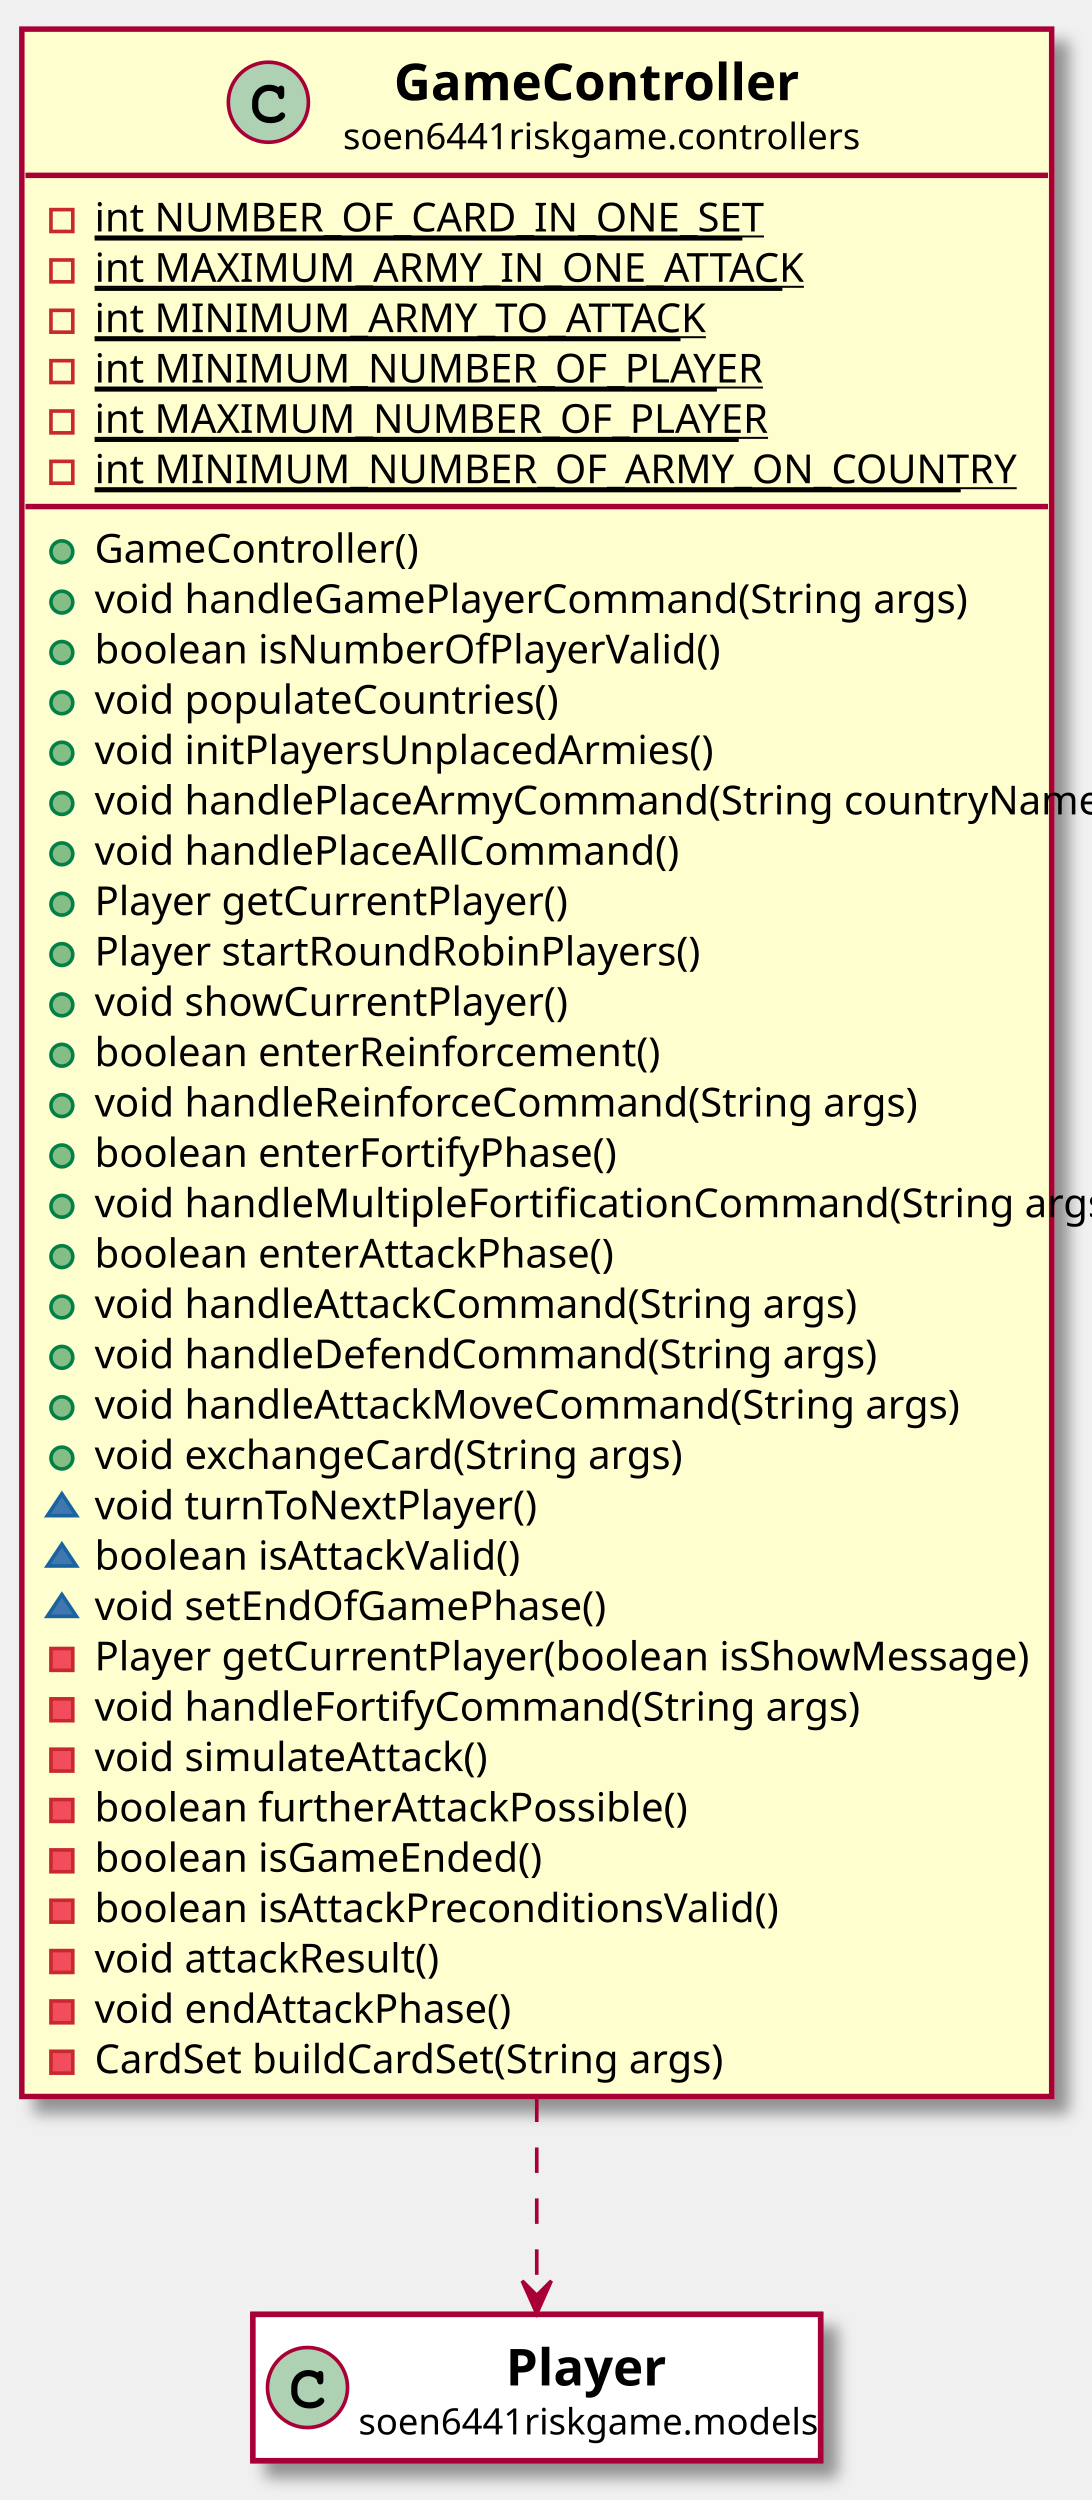
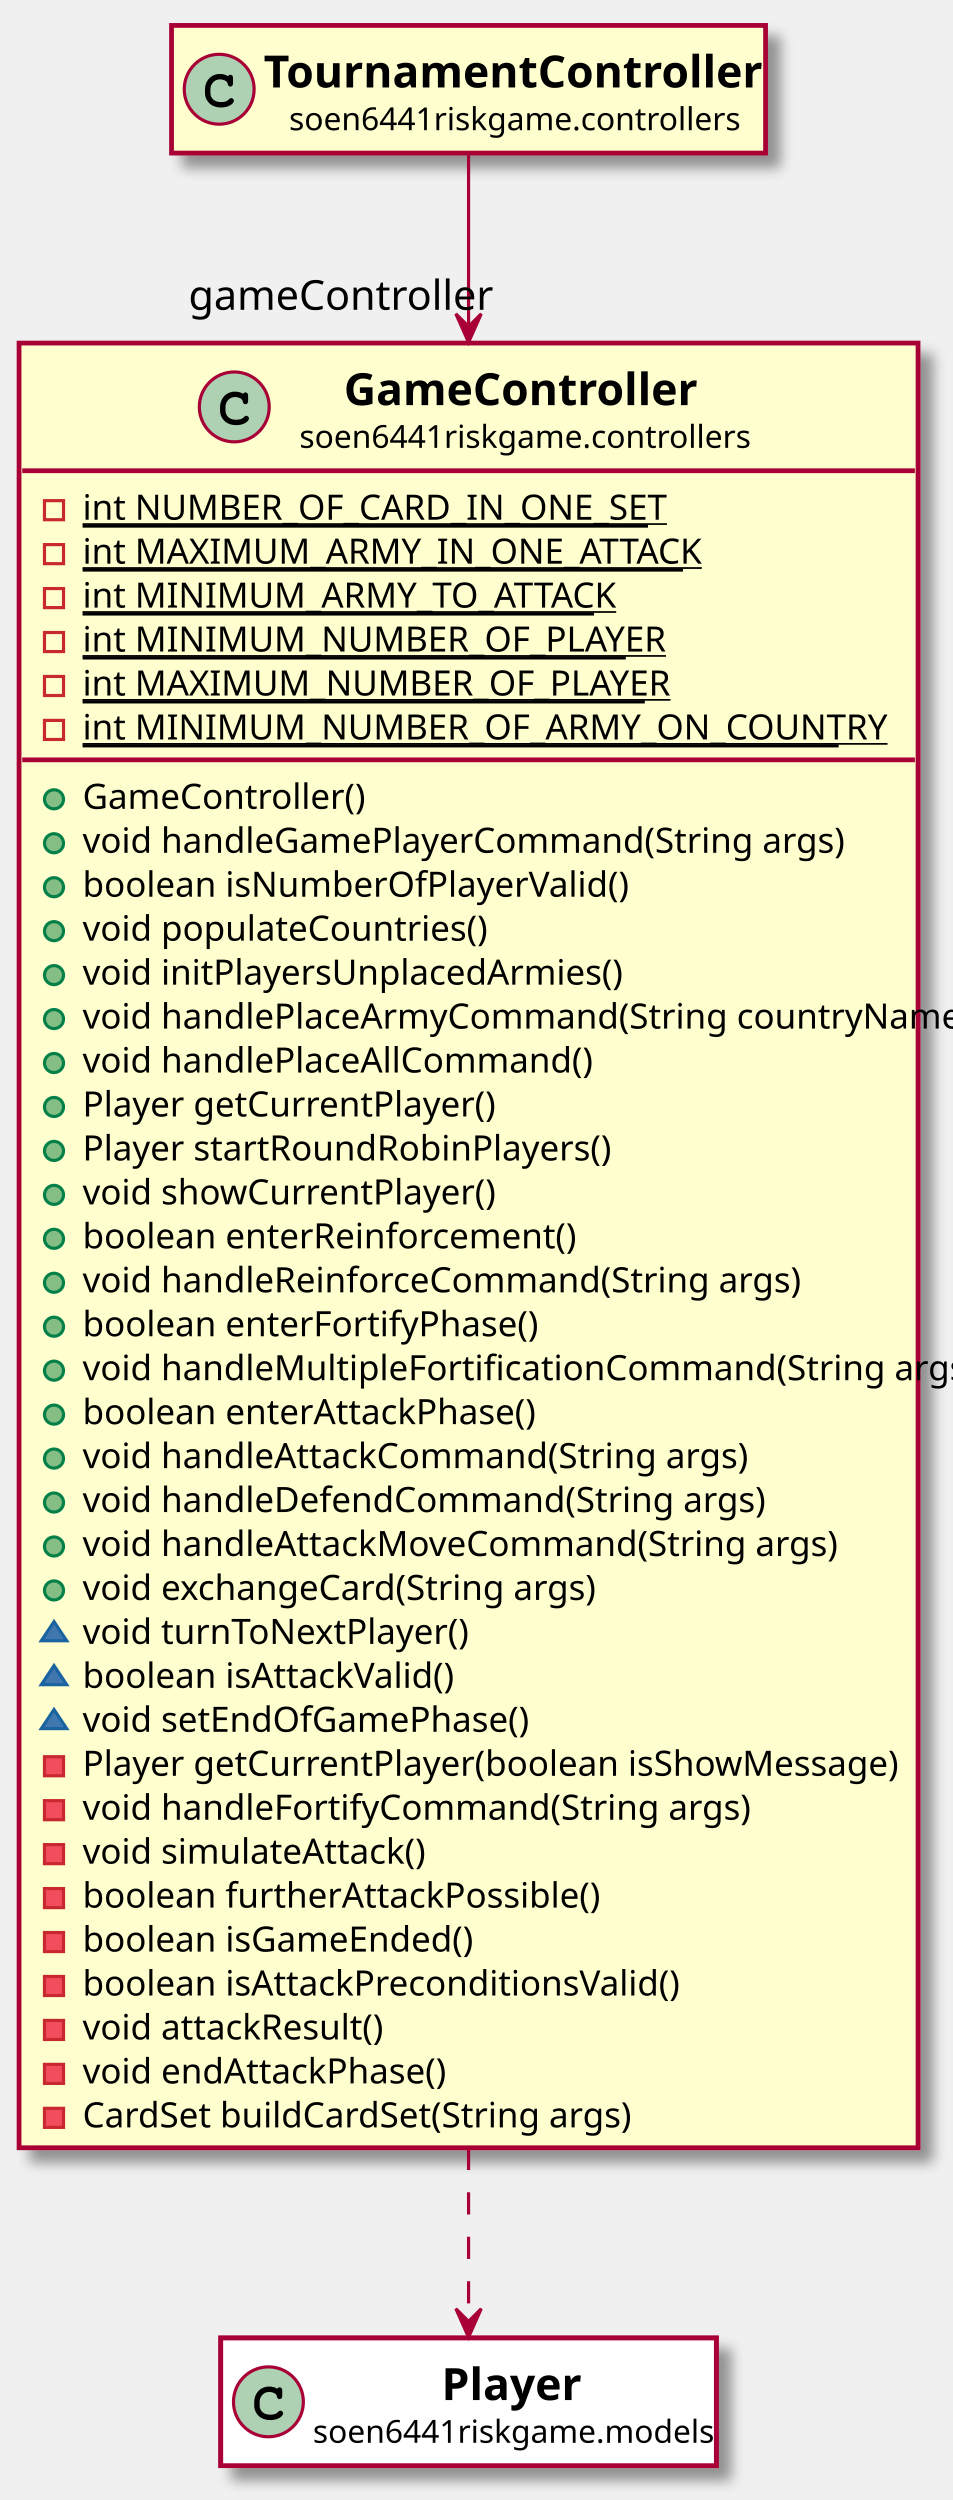
- <svg xmlns="http://www.w3.org/2000/svg" xmlns:xlink="http://www.w3.org/1999/xlink" contentScriptType="application/ecmascript" contentStyleType="text/css" height="687px" preserveAspectRatio="none" style="width:300px;height:687px;" version="1.1" viewBox="0 0 300 687" width="300px" zoomAndPan="magnify">
+ <svg xmlns="http://www.w3.org/2000/svg" xmlns:xlink="http://www.w3.org/1999/xlink" contentScriptType="application/ecmascript" contentStyleType="text/css" height="787px" preserveAspectRatio="none" style="width:300px;height:787px;" version="1.1" viewBox="0 0 300 787" width="300px" zoomAndPan="magnify">
  <defs>
-     <filter height="300%" id="fbjeqljjf72w" width="300%" x="-1" y="-1">
+     <filter height="300%" id="f13n6n41gery5k" width="300%" x="-1" y="-1">
      <feGaussianBlur result="blurOut" stdDeviation="2.0" />
      <feColorMatrix in="blurOut" result="blurOut2" type="matrix" values="0 0 0 0 0 0 0 0 0 0 0 0 0 0 0 0 0 0 .4 0" />
      <feOffset dx="4.0" dy="4.0" in="blurOut2" result="blurOut3" />
      <feBlend in="SourceGraphic" in2="blurOut3" mode="normal" />
    </filter>
  </defs>
  <g>
    <a target="_parent" xlink:actuate="onRequest" xlink:href="../../soen6441riskgame/controllers/GameController.html" xlink:show="new" xlink:title="soen6441riskgame.controllers.GameController" xlink:type="simple">
-       <rect fill="#FEFECE" filter="url(#fbjeqljjf72w)" height="568.117" id="soen6441riskgame.controllers.GameController" style="stroke: #A80036; stroke-width: 1.5;" width="283" x="6" y="8" />
-       <ellipse cx="73.75" cy="28.094" fill="#ADD1B2" rx="11" ry="11" style="stroke: #A80036; stroke-width: 1.0;" />
-       <path d="M76.516,23.969 Q76.672,23.75 76.859,23.641 Q77.047,23.531 77.266,23.531 Q77.641,23.531 77.875,23.789 Q78.109,24.047 78.109,24.656 L78.109,26.109 Q78.109,26.719 77.875,26.984 Q77.641,27.25 77.266,27.25 Q76.922,27.25 76.719,27.047 Q76.516,26.859 76.406,26.344 Q76.359,25.984 76.172,25.797 Q75.844,25.422 75.234,25.203 Q74.625,24.984 74,24.984 Q73.234,24.984 72.602,25.312 Q71.969,25.641 71.477,26.391 Q70.984,27.141 70.984,28.172 L70.984,29.266 Q70.984,30.5 71.875,31.32 Q72.766,32.141 74.359,32.141 Q75.297,32.141 75.953,31.891 Q76.344,31.734 76.766,31.297 Q77.031,31.031 77.18,30.953 Q77.328,30.875 77.531,30.875 Q77.859,30.875 78.117,31.133 Q78.375,31.391 78.375,31.734 Q78.375,32.078 78.031,32.484 Q77.531,33.062 76.734,33.391 Q75.656,33.844 74.359,33.844 Q72.844,33.844 71.641,33.219 Q70.656,32.719 69.969,31.648 Q69.281,30.578 69.281,29.297 L69.281,28.141 Q69.281,26.812 69.898,25.664 Q70.516,24.516 71.609,23.898 Q72.703,23.281 73.938,23.281 Q74.672,23.281 75.32,23.445 Q75.969,23.609 76.516,23.969 Z " />
-       <text fill="#000000" font-family="sans-serif" font-size="14" font-weight="bold" lengthAdjust="spacingAndGlyphs" textLength="111" x="108.25" y="27.533">GameController</text>
-       <text fill="#000000" font-family="sans-serif" font-size="10" lengthAdjust="spacingAndGlyphs" textLength="139" x="94.25" y="40.99">soen6441riskgame.controllers</text>
-       <line style="stroke: #A80036; stroke-width: 1.5;" x1="7" x2="288" y1="48.188" y2="48.188" />
-       <rect fill="none" height="6" style="stroke: #C82930; stroke-width: 1.0;" width="6" x="14" y="57.605" />
-       <text fill="#000000" font-family="sans-serif" font-size="11" lengthAdjust="spacingAndGlyphs" text-decoration="underline" textLength="178" x="26" y="63.606">int NUMBER_OF_CARD_IN_ONE_SET</text>
-       <line style="stroke: #000000; stroke-width: 1.0;" x1="26" x2="204" y1="65.606" y2="65.606" />
-       <rect fill="none" height="6" style="stroke: #C82930; stroke-width: 1.0;" width="6" x="14" y="71.441" />
-       <text fill="#000000" font-family="sans-serif" font-size="11" lengthAdjust="spacingAndGlyphs" text-decoration="underline" textLength="189" x="26" y="77.442">int MAXIMUM_ARMY_IN_ONE_ATTACK</text>
-       <line style="stroke: #000000; stroke-width: 1.0;" x1="26" x2="215" y1="79.442" y2="79.442" />
-       <rect fill="none" height="6" style="stroke: #C82930; stroke-width: 1.0;" width="6" x="14" y="85.277" />
-       <text fill="#000000" font-family="sans-serif" font-size="11" lengthAdjust="spacingAndGlyphs" text-decoration="underline" textLength="161" x="26" y="91.278">int MINIMUM_ARMY_TO_ATTACK</text>
-       <line style="stroke: #000000; stroke-width: 1.0;" x1="26" x2="187" y1="93.278" y2="93.278" />
-       <rect fill="none" height="6" style="stroke: #C82930; stroke-width: 1.0;" width="6" x="14" y="99.113" />
-       <text fill="#000000" font-family="sans-serif" font-size="11" lengthAdjust="spacingAndGlyphs" text-decoration="underline" textLength="171" x="26" y="105.114">int MINIMUM_NUMBER_OF_PLAYER</text>
-       <line style="stroke: #000000; stroke-width: 1.0;" x1="26" x2="197" y1="107.114" y2="107.114" />
-       <rect fill="none" height="6" style="stroke: #C82930; stroke-width: 1.0;" width="6" x="14" y="112.949" />
-       <text fill="#000000" font-family="sans-serif" font-size="11" lengthAdjust="spacingAndGlyphs" text-decoration="underline" textLength="177" x="26" y="118.95">int MAXIMUM_NUMBER_OF_PLAYER</text>
-       <line style="stroke: #000000; stroke-width: 1.0;" x1="26" x2="203" y1="120.95" y2="120.95" />
-       <rect fill="none" height="6" style="stroke: #C82930; stroke-width: 1.0;" width="6" x="14" y="126.785" />
-       <text fill="#000000" font-family="sans-serif" font-size="11" lengthAdjust="spacingAndGlyphs" text-decoration="underline" textLength="238" x="26" y="132.786">int MINIMUM_NUMBER_OF_ARMY_ON_COUNTRY</text>
-       <line style="stroke: #000000; stroke-width: 1.0;" x1="26" x2="264" y1="134.786" y2="134.786" />
-       <line style="stroke: #A80036; stroke-width: 1.5;" x1="7" x2="288" y1="139.203" y2="139.203" />
-       <ellipse cx="17" cy="151.621" fill="#84BE84" rx="3" ry="3" style="stroke: #038048; stroke-width: 1.0;" />
-       <text fill="#000000" font-family="sans-serif" font-size="11" lengthAdjust="spacingAndGlyphs" textLength="82" x="26" y="154.622">GameController()</text>
-       <ellipse cx="17" cy="165.457" fill="#84BE84" rx="3" ry="3" style="stroke: #038048; stroke-width: 1.0;" />
-       <text fill="#000000" font-family="sans-serif" font-size="11" lengthAdjust="spacingAndGlyphs" textLength="221" x="26" y="168.458">void handleGamePlayerCommand(String args)</text>
-       <ellipse cx="17" cy="179.293" fill="#84BE84" rx="3" ry="3" style="stroke: #038048; stroke-width: 1.0;" />
-       <text fill="#000000" font-family="sans-serif" font-size="11" lengthAdjust="spacingAndGlyphs" textLength="160" x="26" y="182.294">boolean isNumberOfPlayerValid()</text>
-       <ellipse cx="17" cy="193.129" fill="#84BE84" rx="3" ry="3" style="stroke: #038048; stroke-width: 1.0;" />
-       <text fill="#000000" font-family="sans-serif" font-size="11" lengthAdjust="spacingAndGlyphs" textLength="118" x="26" y="196.13">void populateCountries()</text>
-       <ellipse cx="17" cy="206.965" fill="#84BE84" rx="3" ry="3" style="stroke: #038048; stroke-width: 1.0;" />
-       <text fill="#000000" font-family="sans-serif" font-size="11" lengthAdjust="spacingAndGlyphs" textLength="159" x="26" y="209.966">void initPlayersUnplacedArmies()</text>
-       <ellipse cx="17" cy="220.801" fill="#84BE84" rx="3" ry="3" style="stroke: #038048; stroke-width: 1.0;" />
-       <text fill="#000000" font-family="sans-serif" font-size="11" lengthAdjust="spacingAndGlyphs" textLength="257" x="26" y="223.802">void handlePlaceArmyCommand(String countryName)</text>
-       <ellipse cx="17" cy="234.637" fill="#84BE84" rx="3" ry="3" style="stroke: #038048; stroke-width: 1.0;" />
-       <text fill="#000000" font-family="sans-serif" font-size="11" lengthAdjust="spacingAndGlyphs" textLength="148" x="26" y="237.638">void handlePlaceAllCommand()</text>
-       <ellipse cx="17" cy="248.473" fill="#84BE84" rx="3" ry="3" style="stroke: #038048; stroke-width: 1.0;" />
-       <text fill="#000000" font-family="sans-serif" font-size="11" lengthAdjust="spacingAndGlyphs" textLength="122" x="26" y="251.474">Player getCurrentPlayer()</text>
-       <ellipse cx="17" cy="262.309" fill="#84BE84" rx="3" ry="3" style="stroke: #038048; stroke-width: 1.0;" />
-       <text fill="#000000" font-family="sans-serif" font-size="11" lengthAdjust="spacingAndGlyphs" textLength="157" x="26" y="265.31">Player startRoundRobinPlayers()</text>
-       <ellipse cx="17" cy="276.144" fill="#84BE84" rx="3" ry="3" style="stroke: #038048; stroke-width: 1.0;" />
-       <text fill="#000000" font-family="sans-serif" font-size="11" lengthAdjust="spacingAndGlyphs" textLength="125" x="26" y="279.146">void showCurrentPlayer()</text>
-       <ellipse cx="17" cy="289.981" fill="#84BE84" rx="3" ry="3" style="stroke: #038048; stroke-width: 1.0;" />
-       <text fill="#000000" font-family="sans-serif" font-size="11" lengthAdjust="spacingAndGlyphs" textLength="144" x="26" y="292.981">boolean enterReinforcement()</text>
-       <ellipse cx="17" cy="303.816" fill="#84BE84" rx="3" ry="3" style="stroke: #038048; stroke-width: 1.0;" />
-       <text fill="#000000" font-family="sans-serif" font-size="11" lengthAdjust="spacingAndGlyphs" textLength="210" x="26" y="306.817">void handleReinforceCommand(String args)</text>
-       <ellipse cx="17" cy="317.652" fill="#84BE84" rx="3" ry="3" style="stroke: #038048; stroke-width: 1.0;" />
-       <text fill="#000000" font-family="sans-serif" font-size="11" lengthAdjust="spacingAndGlyphs" textLength="135" x="26" y="320.653">boolean enterFortifyPhase()</text>
-       <ellipse cx="17" cy="331.488" fill="#84BE84" rx="3" ry="3" style="stroke: #038048; stroke-width: 1.0;" />
-       <text fill="#000000" font-family="sans-serif" font-size="11" lengthAdjust="spacingAndGlyphs" textLength="254" x="26" y="334.489">void handleMultipleFortificationCommand(String args)</text>
-       <ellipse cx="17" cy="345.324" fill="#84BE84" rx="3" ry="3" style="stroke: #038048; stroke-width: 1.0;" />
-       <text fill="#000000" font-family="sans-serif" font-size="11" lengthAdjust="spacingAndGlyphs" textLength="135" x="26" y="348.325">boolean enterAttackPhase()</text>
-       <ellipse cx="17" cy="359.16" fill="#84BE84" rx="3" ry="3" style="stroke: #038048; stroke-width: 1.0;" />
-       <text fill="#000000" font-family="sans-serif" font-size="11" lengthAdjust="spacingAndGlyphs" textLength="194" x="26" y="362.161">void handleAttackCommand(String args)</text>
-       <ellipse cx="17" cy="372.996" fill="#84BE84" rx="3" ry="3" style="stroke: #038048; stroke-width: 1.0;" />
-       <text fill="#000000" font-family="sans-serif" font-size="11" lengthAdjust="spacingAndGlyphs" textLength="198" x="26" y="375.997">void handleDefendCommand(String args)</text>
-       <ellipse cx="17" cy="386.832" fill="#84BE84" rx="3" ry="3" style="stroke: #038048; stroke-width: 1.0;" />
-       <text fill="#000000" font-family="sans-serif" font-size="11" lengthAdjust="spacingAndGlyphs" textLength="220" x="26" y="389.833">void handleAttackMoveCommand(String args)</text>
-       <ellipse cx="17" cy="400.668" fill="#84BE84" rx="3" ry="3" style="stroke: #038048; stroke-width: 1.0;" />
-       <text fill="#000000" font-family="sans-serif" font-size="11" lengthAdjust="spacingAndGlyphs" textLength="155" x="26" y="403.669">void exchangeCard(String args)</text>
-       <polygon fill="#4177AF" points="17,410.504,13,416.504,21,416.504" style="stroke: #1963A0; stroke-width: 1.0;" />
-       <text fill="#000000" font-family="sans-serif" font-size="11" lengthAdjust="spacingAndGlyphs" textLength="114" x="26" y="417.505">void turnToNextPlayer()</text>
-       <polygon fill="#4177AF" points="17,424.34,13,430.34,21,430.34" style="stroke: #1963A0; stroke-width: 1.0;" />
-       <text fill="#000000" font-family="sans-serif" font-size="11" lengthAdjust="spacingAndGlyphs" textLength="112" x="26" y="431.341">boolean isAttackValid()</text>
-       <polygon fill="#4177AF" points="17,438.176,13,444.176,21,444.176" style="stroke: #1963A0; stroke-width: 1.0;" />
-       <text fill="#000000" font-family="sans-serif" font-size="11" lengthAdjust="spacingAndGlyphs" textLength="134" x="26" y="445.177">void setEndOfGamePhase()</text>
-       <rect fill="#F24D5C" height="6" style="stroke: #C82930; stroke-width: 1.0;" width="6" x="14" y="453.012" />
-       <text fill="#000000" font-family="sans-serif" font-size="11" lengthAdjust="spacingAndGlyphs" textLength="244" x="26" y="459.013">Player getCurrentPlayer(boolean isShowMessage)</text>
-       <rect fill="#F24D5C" height="6" style="stroke: #C82930; stroke-width: 1.0;" width="6" x="14" y="466.848" />
-       <text fill="#000000" font-family="sans-serif" font-size="11" lengthAdjust="spacingAndGlyphs" textLength="194" x="26" y="472.849">void handleFortifyCommand(String args)</text>
-       <rect fill="#F24D5C" height="6" style="stroke: #C82930; stroke-width: 1.0;" width="6" x="14" y="480.684" />
-       <text fill="#000000" font-family="sans-serif" font-size="11" lengthAdjust="spacingAndGlyphs" textLength="101" x="26" y="486.685">void simulateAttack()</text>
-       <rect fill="#F24D5C" height="6" style="stroke: #C82930; stroke-width: 1.0;" width="6" x="14" y="494.519" />
-       <text fill="#000000" font-family="sans-serif" font-size="11" lengthAdjust="spacingAndGlyphs" textLength="153" x="26" y="500.521">boolean furtherAttackPossible()</text>
-       <rect fill="#F24D5C" height="6" style="stroke: #C82930; stroke-width: 1.0;" width="6" x="14" y="508.356" />
-       <text fill="#000000" font-family="sans-serif" font-size="11" lengthAdjust="spacingAndGlyphs" textLength="115" x="26" y="514.356">boolean isGameEnded()</text>
-       <rect fill="#F24D5C" height="6" style="stroke: #C82930; stroke-width: 1.0;" width="6" x="14" y="522.191" />
-       <text fill="#000000" font-family="sans-serif" font-size="11" lengthAdjust="spacingAndGlyphs" textLength="177" x="26" y="528.192">boolean isAttackPreconditionsValid()</text>
-       <rect fill="#F24D5C" height="6" style="stroke: #C82930; stroke-width: 1.0;" width="6" x="14" y="536.027" />
-       <text fill="#000000" font-family="sans-serif" font-size="11" lengthAdjust="spacingAndGlyphs" textLength="90" x="26" y="542.028">void attackResult()</text>
-       <rect fill="#F24D5C" height="6" style="stroke: #C82930; stroke-width: 1.0;" width="6" x="14" y="549.863" />
-       <text fill="#000000" font-family="sans-serif" font-size="11" lengthAdjust="spacingAndGlyphs" textLength="110" x="26" y="555.864">void endAttackPhase()</text>
-       <rect fill="#F24D5C" height="6" style="stroke: #C82930; stroke-width: 1.0;" width="6" x="14" y="563.699" />
-       <text fill="#000000" font-family="sans-serif" font-size="11" lengthAdjust="spacingAndGlyphs" textLength="164" x="26" y="569.7">CardSet buildCardSet(String args)</text>
+       <rect fill="#FEFECE" filter="url(#f13n6n41gery5k)" height="568.117" id="soen6441riskgame.controllers.GameController" style="stroke: #A80036; stroke-width: 1.5;" width="283" x="6" y="108" />
+       <ellipse cx="73.75" cy="128.094" fill="#ADD1B2" rx="11" ry="11" style="stroke: #A80036; stroke-width: 1.0;" />
+       <path d="M76.516,123.969 Q76.672,123.75 76.859,123.641 Q77.047,123.531 77.266,123.531 Q77.641,123.531 77.875,123.789 Q78.109,124.047 78.109,124.656 L78.109,126.109 Q78.109,126.719 77.875,126.984 Q77.641,127.25 77.266,127.25 Q76.922,127.25 76.719,127.047 Q76.516,126.859 76.406,126.344 Q76.359,125.984 76.172,125.797 Q75.844,125.422 75.234,125.203 Q74.625,124.984 74,124.984 Q73.234,124.984 72.602,125.312 Q71.969,125.641 71.477,126.391 Q70.984,127.141 70.984,128.172 L70.984,129.266 Q70.984,130.5 71.875,131.32 Q72.766,132.141 74.359,132.141 Q75.297,132.141 75.953,131.891 Q76.344,131.734 76.766,131.297 Q77.031,131.031 77.18,130.953 Q77.328,130.875 77.531,130.875 Q77.859,130.875 78.117,131.133 Q78.375,131.391 78.375,131.734 Q78.375,132.078 78.031,132.484 Q77.531,133.062 76.734,133.391 Q75.656,133.844 74.359,133.844 Q72.844,133.844 71.641,133.219 Q70.656,132.719 69.969,131.648 Q69.281,130.578 69.281,129.297 L69.281,128.141 Q69.281,126.812 69.898,125.664 Q70.516,124.516 71.609,123.898 Q72.703,123.281 73.938,123.281 Q74.672,123.281 75.32,123.445 Q75.969,123.609 76.516,123.969 Z " />
+       <text fill="#000000" font-family="sans-serif" font-size="14" font-weight="bold" lengthAdjust="spacingAndGlyphs" textLength="111" x="108.25" y="127.533">GameController</text>
+       <text fill="#000000" font-family="sans-serif" font-size="10" lengthAdjust="spacingAndGlyphs" textLength="139" x="94.25" y="140.99">soen6441riskgame.controllers</text>
+       <line style="stroke: #A80036; stroke-width: 1.5;" x1="7" x2="288" y1="148.188" y2="148.188" />
+       <rect fill="none" height="6" style="stroke: #C82930; stroke-width: 1.0;" width="6" x="14" y="157.606" />
+       <text fill="#000000" font-family="sans-serif" font-size="11" lengthAdjust="spacingAndGlyphs" text-decoration="underline" textLength="178" x="26" y="163.606">int NUMBER_OF_CARD_IN_ONE_SET</text>
+       <line style="stroke: #000000; stroke-width: 1.0;" x1="26" x2="204" y1="165.606" y2="165.606" />
+       <rect fill="none" height="6" style="stroke: #C82930; stroke-width: 1.0;" width="6" x="14" y="171.441" />
+       <text fill="#000000" font-family="sans-serif" font-size="11" lengthAdjust="spacingAndGlyphs" text-decoration="underline" textLength="189" x="26" y="177.442">int MAXIMUM_ARMY_IN_ONE_ATTACK</text>
+       <line style="stroke: #000000; stroke-width: 1.0;" x1="26" x2="215" y1="179.442" y2="179.442" />
+       <rect fill="none" height="6" style="stroke: #C82930; stroke-width: 1.0;" width="6" x="14" y="185.277" />
+       <text fill="#000000" font-family="sans-serif" font-size="11" lengthAdjust="spacingAndGlyphs" text-decoration="underline" textLength="161" x="26" y="191.278">int MINIMUM_ARMY_TO_ATTACK</text>
+       <line style="stroke: #000000; stroke-width: 1.0;" x1="26" x2="187" y1="193.278" y2="193.278" />
+       <rect fill="none" height="6" style="stroke: #C82930; stroke-width: 1.0;" width="6" x="14" y="199.113" />
+       <text fill="#000000" font-family="sans-serif" font-size="11" lengthAdjust="spacingAndGlyphs" text-decoration="underline" textLength="171" x="26" y="205.114">int MINIMUM_NUMBER_OF_PLAYER</text>
+       <line style="stroke: #000000; stroke-width: 1.0;" x1="26" x2="197" y1="207.114" y2="207.114" />
+       <rect fill="none" height="6" style="stroke: #C82930; stroke-width: 1.0;" width="6" x="14" y="212.949" />
+       <text fill="#000000" font-family="sans-serif" font-size="11" lengthAdjust="spacingAndGlyphs" text-decoration="underline" textLength="177" x="26" y="218.95">int MAXIMUM_NUMBER_OF_PLAYER</text>
+       <line style="stroke: #000000; stroke-width: 1.0;" x1="26" x2="203" y1="220.95" y2="220.95" />
+       <rect fill="none" height="6" style="stroke: #C82930; stroke-width: 1.0;" width="6" x="14" y="226.785" />
+       <text fill="#000000" font-family="sans-serif" font-size="11" lengthAdjust="spacingAndGlyphs" text-decoration="underline" textLength="238" x="26" y="232.786">int MINIMUM_NUMBER_OF_ARMY_ON_COUNTRY</text>
+       <line style="stroke: #000000; stroke-width: 1.0;" x1="26" x2="264" y1="234.786" y2="234.786" />
+       <line style="stroke: #A80036; stroke-width: 1.5;" x1="7" x2="288" y1="239.203" y2="239.203" />
+       <ellipse cx="17" cy="251.621" fill="#84BE84" rx="3" ry="3" style="stroke: #038048; stroke-width: 1.0;" />
+       <text fill="#000000" font-family="sans-serif" font-size="11" lengthAdjust="spacingAndGlyphs" textLength="82" x="26" y="254.622">GameController()</text>
+       <ellipse cx="17" cy="265.457" fill="#84BE84" rx="3" ry="3" style="stroke: #038048; stroke-width: 1.0;" />
+       <text fill="#000000" font-family="sans-serif" font-size="11" lengthAdjust="spacingAndGlyphs" textLength="221" x="26" y="268.458">void handleGamePlayerCommand(String args)</text>
+       <ellipse cx="17" cy="279.293" fill="#84BE84" rx="3" ry="3" style="stroke: #038048; stroke-width: 1.0;" />
+       <text fill="#000000" font-family="sans-serif" font-size="11" lengthAdjust="spacingAndGlyphs" textLength="160" x="26" y="282.294">boolean isNumberOfPlayerValid()</text>
+       <ellipse cx="17" cy="293.129" fill="#84BE84" rx="3" ry="3" style="stroke: #038048; stroke-width: 1.0;" />
+       <text fill="#000000" font-family="sans-serif" font-size="11" lengthAdjust="spacingAndGlyphs" textLength="118" x="26" y="296.13">void populateCountries()</text>
+       <ellipse cx="17" cy="306.965" fill="#84BE84" rx="3" ry="3" style="stroke: #038048; stroke-width: 1.0;" />
+       <text fill="#000000" font-family="sans-serif" font-size="11" lengthAdjust="spacingAndGlyphs" textLength="159" x="26" y="309.966">void initPlayersUnplacedArmies()</text>
+       <ellipse cx="17" cy="320.801" fill="#84BE84" rx="3" ry="3" style="stroke: #038048; stroke-width: 1.0;" />
+       <text fill="#000000" font-family="sans-serif" font-size="11" lengthAdjust="spacingAndGlyphs" textLength="257" x="26" y="323.802">void handlePlaceArmyCommand(String countryName)</text>
+       <ellipse cx="17" cy="334.637" fill="#84BE84" rx="3" ry="3" style="stroke: #038048; stroke-width: 1.0;" />
+       <text fill="#000000" font-family="sans-serif" font-size="11" lengthAdjust="spacingAndGlyphs" textLength="148" x="26" y="337.638">void handlePlaceAllCommand()</text>
+       <ellipse cx="17" cy="348.473" fill="#84BE84" rx="3" ry="3" style="stroke: #038048; stroke-width: 1.0;" />
+       <text fill="#000000" font-family="sans-serif" font-size="11" lengthAdjust="spacingAndGlyphs" textLength="122" x="26" y="351.474">Player getCurrentPlayer()</text>
+       <ellipse cx="17" cy="362.309" fill="#84BE84" rx="3" ry="3" style="stroke: #038048; stroke-width: 1.0;" />
+       <text fill="#000000" font-family="sans-serif" font-size="11" lengthAdjust="spacingAndGlyphs" textLength="157" x="26" y="365.31">Player startRoundRobinPlayers()</text>
+       <ellipse cx="17" cy="376.144" fill="#84BE84" rx="3" ry="3" style="stroke: #038048; stroke-width: 1.0;" />
+       <text fill="#000000" font-family="sans-serif" font-size="11" lengthAdjust="spacingAndGlyphs" textLength="125" x="26" y="379.146">void showCurrentPlayer()</text>
+       <ellipse cx="17" cy="389.981" fill="#84BE84" rx="3" ry="3" style="stroke: #038048; stroke-width: 1.0;" />
+       <text fill="#000000" font-family="sans-serif" font-size="11" lengthAdjust="spacingAndGlyphs" textLength="144" x="26" y="392.981">boolean enterReinforcement()</text>
+       <ellipse cx="17" cy="403.816" fill="#84BE84" rx="3" ry="3" style="stroke: #038048; stroke-width: 1.0;" />
+       <text fill="#000000" font-family="sans-serif" font-size="11" lengthAdjust="spacingAndGlyphs" textLength="210" x="26" y="406.817">void handleReinforceCommand(String args)</text>
+       <ellipse cx="17" cy="417.652" fill="#84BE84" rx="3" ry="3" style="stroke: #038048; stroke-width: 1.0;" />
+       <text fill="#000000" font-family="sans-serif" font-size="11" lengthAdjust="spacingAndGlyphs" textLength="135" x="26" y="420.653">boolean enterFortifyPhase()</text>
+       <ellipse cx="17" cy="431.488" fill="#84BE84" rx="3" ry="3" style="stroke: #038048; stroke-width: 1.0;" />
+       <text fill="#000000" font-family="sans-serif" font-size="11" lengthAdjust="spacingAndGlyphs" textLength="254" x="26" y="434.489">void handleMultipleFortificationCommand(String args)</text>
+       <ellipse cx="17" cy="445.324" fill="#84BE84" rx="3" ry="3" style="stroke: #038048; stroke-width: 1.0;" />
+       <text fill="#000000" font-family="sans-serif" font-size="11" lengthAdjust="spacingAndGlyphs" textLength="135" x="26" y="448.325">boolean enterAttackPhase()</text>
+       <ellipse cx="17" cy="459.16" fill="#84BE84" rx="3" ry="3" style="stroke: #038048; stroke-width: 1.0;" />
+       <text fill="#000000" font-family="sans-serif" font-size="11" lengthAdjust="spacingAndGlyphs" textLength="194" x="26" y="462.161">void handleAttackCommand(String args)</text>
+       <ellipse cx="17" cy="472.996" fill="#84BE84" rx="3" ry="3" style="stroke: #038048; stroke-width: 1.0;" />
+       <text fill="#000000" font-family="sans-serif" font-size="11" lengthAdjust="spacingAndGlyphs" textLength="198" x="26" y="475.997">void handleDefendCommand(String args)</text>
+       <ellipse cx="17" cy="486.832" fill="#84BE84" rx="3" ry="3" style="stroke: #038048; stroke-width: 1.0;" />
+       <text fill="#000000" font-family="sans-serif" font-size="11" lengthAdjust="spacingAndGlyphs" textLength="220" x="26" y="489.833">void handleAttackMoveCommand(String args)</text>
+       <ellipse cx="17" cy="500.668" fill="#84BE84" rx="3" ry="3" style="stroke: #038048; stroke-width: 1.0;" />
+       <text fill="#000000" font-family="sans-serif" font-size="11" lengthAdjust="spacingAndGlyphs" textLength="155" x="26" y="503.669">void exchangeCard(String args)</text>
+       <polygon fill="#4177AF" points="17,510.504,13,516.504,21,516.504" style="stroke: #1963A0; stroke-width: 1.0;" />
+       <text fill="#000000" font-family="sans-serif" font-size="11" lengthAdjust="spacingAndGlyphs" textLength="114" x="26" y="517.505">void turnToNextPlayer()</text>
+       <polygon fill="#4177AF" points="17,524.34,13,530.34,21,530.34" style="stroke: #1963A0; stroke-width: 1.0;" />
+       <text fill="#000000" font-family="sans-serif" font-size="11" lengthAdjust="spacingAndGlyphs" textLength="112" x="26" y="531.341">boolean isAttackValid()</text>
+       <polygon fill="#4177AF" points="17,538.176,13,544.176,21,544.176" style="stroke: #1963A0; stroke-width: 1.0;" />
+       <text fill="#000000" font-family="sans-serif" font-size="11" lengthAdjust="spacingAndGlyphs" textLength="134" x="26" y="545.177">void setEndOfGamePhase()</text>
+       <rect fill="#F24D5C" height="6" style="stroke: #C82930; stroke-width: 1.0;" width="6" x="14" y="553.012" />
+       <text fill="#000000" font-family="sans-serif" font-size="11" lengthAdjust="spacingAndGlyphs" textLength="244" x="26" y="559.013">Player getCurrentPlayer(boolean isShowMessage)</text>
+       <rect fill="#F24D5C" height="6" style="stroke: #C82930; stroke-width: 1.0;" width="6" x="14" y="566.848" />
+       <text fill="#000000" font-family="sans-serif" font-size="11" lengthAdjust="spacingAndGlyphs" textLength="194" x="26" y="572.849">void handleFortifyCommand(String args)</text>
+       <rect fill="#F24D5C" height="6" style="stroke: #C82930; stroke-width: 1.0;" width="6" x="14" y="580.684" />
+       <text fill="#000000" font-family="sans-serif" font-size="11" lengthAdjust="spacingAndGlyphs" textLength="101" x="26" y="586.685">void simulateAttack()</text>
+       <rect fill="#F24D5C" height="6" style="stroke: #C82930; stroke-width: 1.0;" width="6" x="14" y="594.519" />
+       <text fill="#000000" font-family="sans-serif" font-size="11" lengthAdjust="spacingAndGlyphs" textLength="153" x="26" y="600.52">boolean furtherAttackPossible()</text>
+       <rect fill="#F24D5C" height="6" style="stroke: #C82930; stroke-width: 1.0;" width="6" x="14" y="608.356" />
+       <text fill="#000000" font-family="sans-serif" font-size="11" lengthAdjust="spacingAndGlyphs" textLength="115" x="26" y="614.356">boolean isGameEnded()</text>
+       <rect fill="#F24D5C" height="6" style="stroke: #C82930; stroke-width: 1.0;" width="6" x="14" y="622.191" />
+       <text fill="#000000" font-family="sans-serif" font-size="11" lengthAdjust="spacingAndGlyphs" textLength="177" x="26" y="628.192">boolean isAttackPreconditionsValid()</text>
+       <rect fill="#F24D5C" height="6" style="stroke: #C82930; stroke-width: 1.0;" width="6" x="14" y="636.027" />
+       <text fill="#000000" font-family="sans-serif" font-size="11" lengthAdjust="spacingAndGlyphs" textLength="90" x="26" y="642.028">void attackResult()</text>
+       <rect fill="#F24D5C" height="6" style="stroke: #C82930; stroke-width: 1.0;" width="6" x="14" y="649.863" />
+       <text fill="#000000" font-family="sans-serif" font-size="11" lengthAdjust="spacingAndGlyphs" textLength="110" x="26" y="655.864">void endAttackPhase()</text>
+       <rect fill="#F24D5C" height="6" style="stroke: #C82930; stroke-width: 1.0;" width="6" x="14" y="663.699" />
+       <text fill="#000000" font-family="sans-serif" font-size="11" lengthAdjust="spacingAndGlyphs" textLength="164" x="26" y="669.7">CardSet buildCardSet(String args)</text>
    </a>
    <a target="_parent" xlink:actuate="onRequest" xlink:href="../../soen6441riskgame/models/Player.html" xlink:show="new" xlink:title="soen6441riskgame.models.Player" xlink:type="simple">
-       <rect fill="#FFFFFF" filter="url(#fbjeqljjf72w)" height="40.188" id="soen6441riskgame.models.Player" style="stroke: #A80036; stroke-width: 1.5;" width="156" x="69.5" y="636" />
-       <rect fill="#FFFFFF" height="40.188" style="stroke: #A80036; stroke-width: 1.5;" width="156" x="69.5" y="636" />
-       <ellipse cx="84.5" cy="656.094" fill="#ADD1B2" rx="11" ry="11" style="stroke: #A80036; stroke-width: 1.0;" />
-       <path d="M87.266,651.969 Q87.422,651.75 87.609,651.641 Q87.797,651.531 88.016,651.531 Q88.391,651.531 88.625,651.789 Q88.859,652.047 88.859,652.656 L88.859,654.109 Q88.859,654.719 88.625,654.984 Q88.391,655.25 88.016,655.25 Q87.672,655.25 87.469,655.047 Q87.266,654.859 87.156,654.344 Q87.109,653.984 86.922,653.797 Q86.594,653.422 85.984,653.203 Q85.375,652.984 84.75,652.984 Q83.984,652.984 83.352,653.312 Q82.719,653.641 82.227,654.391 Q81.734,655.141 81.734,656.172 L81.734,657.266 Q81.734,658.5 82.625,659.32 Q83.516,660.141 85.109,660.141 Q86.047,660.141 86.703,659.891 Q87.094,659.734 87.516,659.297 Q87.781,659.031 87.93,658.953 Q88.078,658.875 88.281,658.875 Q88.609,658.875 88.867,659.133 Q89.125,659.391 89.125,659.734 Q89.125,660.078 88.781,660.484 Q88.281,661.062 87.484,661.391 Q86.406,661.844 85.109,661.844 Q83.594,661.844 82.391,661.219 Q81.406,660.719 80.719,659.648 Q80.031,658.578 80.031,657.297 L80.031,656.141 Q80.031,654.812 80.648,653.664 Q81.266,652.516 82.359,651.898 Q83.453,651.281 84.688,651.281 Q85.422,651.281 86.07,651.445 Q86.719,651.609 87.266,651.969 Z " />
-       <text fill="#000000" font-family="sans-serif" font-size="14" font-weight="bold" lengthAdjust="spacingAndGlyphs" textLength="43" x="139" y="655.533">Player</text>
-       <text fill="#000000" font-family="sans-serif" font-size="10" lengthAdjust="spacingAndGlyphs" textLength="124" x="98.5" y="668.99">soen6441riskgame.models</text>
+       <rect fill="#FFFFFF" filter="url(#f13n6n41gery5k)" height="40.188" id="soen6441riskgame.models.Player" style="stroke: #A80036; stroke-width: 1.5;" width="156" x="69.5" y="736" />
+       <rect fill="#FFFFFF" height="40.188" style="stroke: #A80036; stroke-width: 1.5;" width="156" x="69.5" y="736" />
+       <ellipse cx="84.5" cy="756.094" fill="#ADD1B2" rx="11" ry="11" style="stroke: #A80036; stroke-width: 1.0;" />
+       <path d="M87.266,751.969 Q87.422,751.75 87.609,751.641 Q87.797,751.531 88.016,751.531 Q88.391,751.531 88.625,751.789 Q88.859,752.047 88.859,752.656 L88.859,754.109 Q88.859,754.719 88.625,754.984 Q88.391,755.25 88.016,755.25 Q87.672,755.25 87.469,755.047 Q87.266,754.859 87.156,754.344 Q87.109,753.984 86.922,753.797 Q86.594,753.422 85.984,753.203 Q85.375,752.984 84.75,752.984 Q83.984,752.984 83.352,753.312 Q82.719,753.641 82.227,754.391 Q81.734,755.141 81.734,756.172 L81.734,757.266 Q81.734,758.5 82.625,759.32 Q83.516,760.141 85.109,760.141 Q86.047,760.141 86.703,759.891 Q87.094,759.734 87.516,759.297 Q87.781,759.031 87.93,758.953 Q88.078,758.875 88.281,758.875 Q88.609,758.875 88.867,759.133 Q89.125,759.391 89.125,759.734 Q89.125,760.078 88.781,760.484 Q88.281,761.062 87.484,761.391 Q86.406,761.844 85.109,761.844 Q83.594,761.844 82.391,761.219 Q81.406,760.719 80.719,759.648 Q80.031,758.578 80.031,757.297 L80.031,756.141 Q80.031,754.812 80.648,753.664 Q81.266,752.516 82.359,751.898 Q83.453,751.281 84.688,751.281 Q85.422,751.281 86.07,751.445 Q86.719,751.609 87.266,751.969 Z " />
+       <text fill="#000000" font-family="sans-serif" font-size="14" font-weight="bold" lengthAdjust="spacingAndGlyphs" textLength="43" x="139" y="755.533">Player</text>
+       <text fill="#000000" font-family="sans-serif" font-size="10" lengthAdjust="spacingAndGlyphs" textLength="124" x="98.5" y="768.99">soen6441riskgame.models</text>
    </a>
-     <path d="M147.5,576.119 C147.5,576.119 147.5,630.775 147.5,630.775 " fill="none" id="soen6441riskgame.controllers.GameController-soen6441riskgame.models.Player" style="stroke: #A80036; stroke-width: 1.0; stroke-dasharray: 7.0,7.0;" />
-     <polygon fill="#A80036" points="147.5,635.775,151.5,626.775,147.5,630.775,143.5,626.775,147.5,635.775" style="stroke: #A80036; stroke-width: 1.0;" />
+     <a target="_parent" xlink:actuate="onRequest" xlink:href="../../soen6441riskgame/controllers/TournamentController.html" xlink:show="new" xlink:title="soen6441riskgame.controllers.TournamentController" xlink:type="simple">
+       <rect fill="#FEFECE" filter="url(#f13n6n41gery5k)" height="40.188" id="soen6441riskgame.controllers.TournamentController" style="stroke: #A80036; stroke-width: 1.5;" width="187" x="54" y="8" />
+       <ellipse cx="69" cy="28.094" fill="#ADD1B2" rx="11" ry="11" style="stroke: #A80036; stroke-width: 1.0;" />
+       <path d="M71.766,23.969 Q71.922,23.75 72.109,23.641 Q72.297,23.531 72.516,23.531 Q72.891,23.531 73.125,23.789 Q73.359,24.047 73.359,24.656 L73.359,26.109 Q73.359,26.719 73.125,26.984 Q72.891,27.25 72.516,27.25 Q72.172,27.25 71.969,27.047 Q71.766,26.859 71.656,26.344 Q71.609,25.984 71.422,25.797 Q71.094,25.422 70.484,25.203 Q69.875,24.984 69.25,24.984 Q68.484,24.984 67.852,25.312 Q67.219,25.641 66.727,26.391 Q66.234,27.141 66.234,28.172 L66.234,29.266 Q66.234,30.5 67.125,31.32 Q68.016,32.141 69.609,32.141 Q70.547,32.141 71.203,31.891 Q71.594,31.734 72.016,31.297 Q72.281,31.031 72.43,30.953 Q72.578,30.875 72.781,30.875 Q73.109,30.875 73.367,31.133 Q73.625,31.391 73.625,31.734 Q73.625,32.078 73.281,32.484 Q72.781,33.062 71.984,33.391 Q70.906,33.844 69.609,33.844 Q68.094,33.844 66.891,33.219 Q65.906,32.719 65.219,31.648 Q64.531,30.578 64.531,29.297 L64.531,28.141 Q64.531,26.812 65.148,25.664 Q65.766,24.516 66.859,23.898 Q67.953,23.281 69.188,23.281 Q69.922,23.281 70.57,23.445 Q71.219,23.609 71.766,23.969 Z " />
+       <text fill="#000000" font-family="sans-serif" font-size="14" font-weight="bold" lengthAdjust="spacingAndGlyphs" textLength="155" x="83" y="27.533">TournamentController</text>
+       <text fill="#000000" font-family="sans-serif" font-size="10" lengthAdjust="spacingAndGlyphs" textLength="139" x="91" y="40.99">soen6441riskgame.controllers</text>
+     </a>
+     <path d="M147.5,676.119 C147.5,676.119 147.5,730.775 147.5,730.775 " fill="none" id="soen6441riskgame.controllers.GameController-soen6441riskgame.models.Player" style="stroke: #A80036; stroke-width: 1.0; stroke-dasharray: 7.0,7.0;" />
+     <polygon fill="#A80036" points="147.5,735.775,151.5,726.775,147.5,730.775,143.5,726.775,147.5,735.775" style="stroke: #A80036; stroke-width: 1.0;" />
+     <path d="M147.5,48.089 C147.5,48.089 147.5,102.777 147.5,102.777 " fill="none" id="soen6441riskgame.controllers.TournamentController-soen6441riskgame.controllers.GameController" style="stroke: #A80036; stroke-width: 1.0;" />
+     <polygon fill="#A80036" points="147.5,107.777,151.5,98.777,147.5,102.777,143.5,98.777,147.5,107.777" style="stroke: #A80036; stroke-width: 1.0;" />
+     <text fill="#000000" font-family="sans-serif" font-size="13" lengthAdjust="spacingAndGlyphs" textLength="87" x="59.344" y="97.513">gameController</text>
  </g>
</svg>
